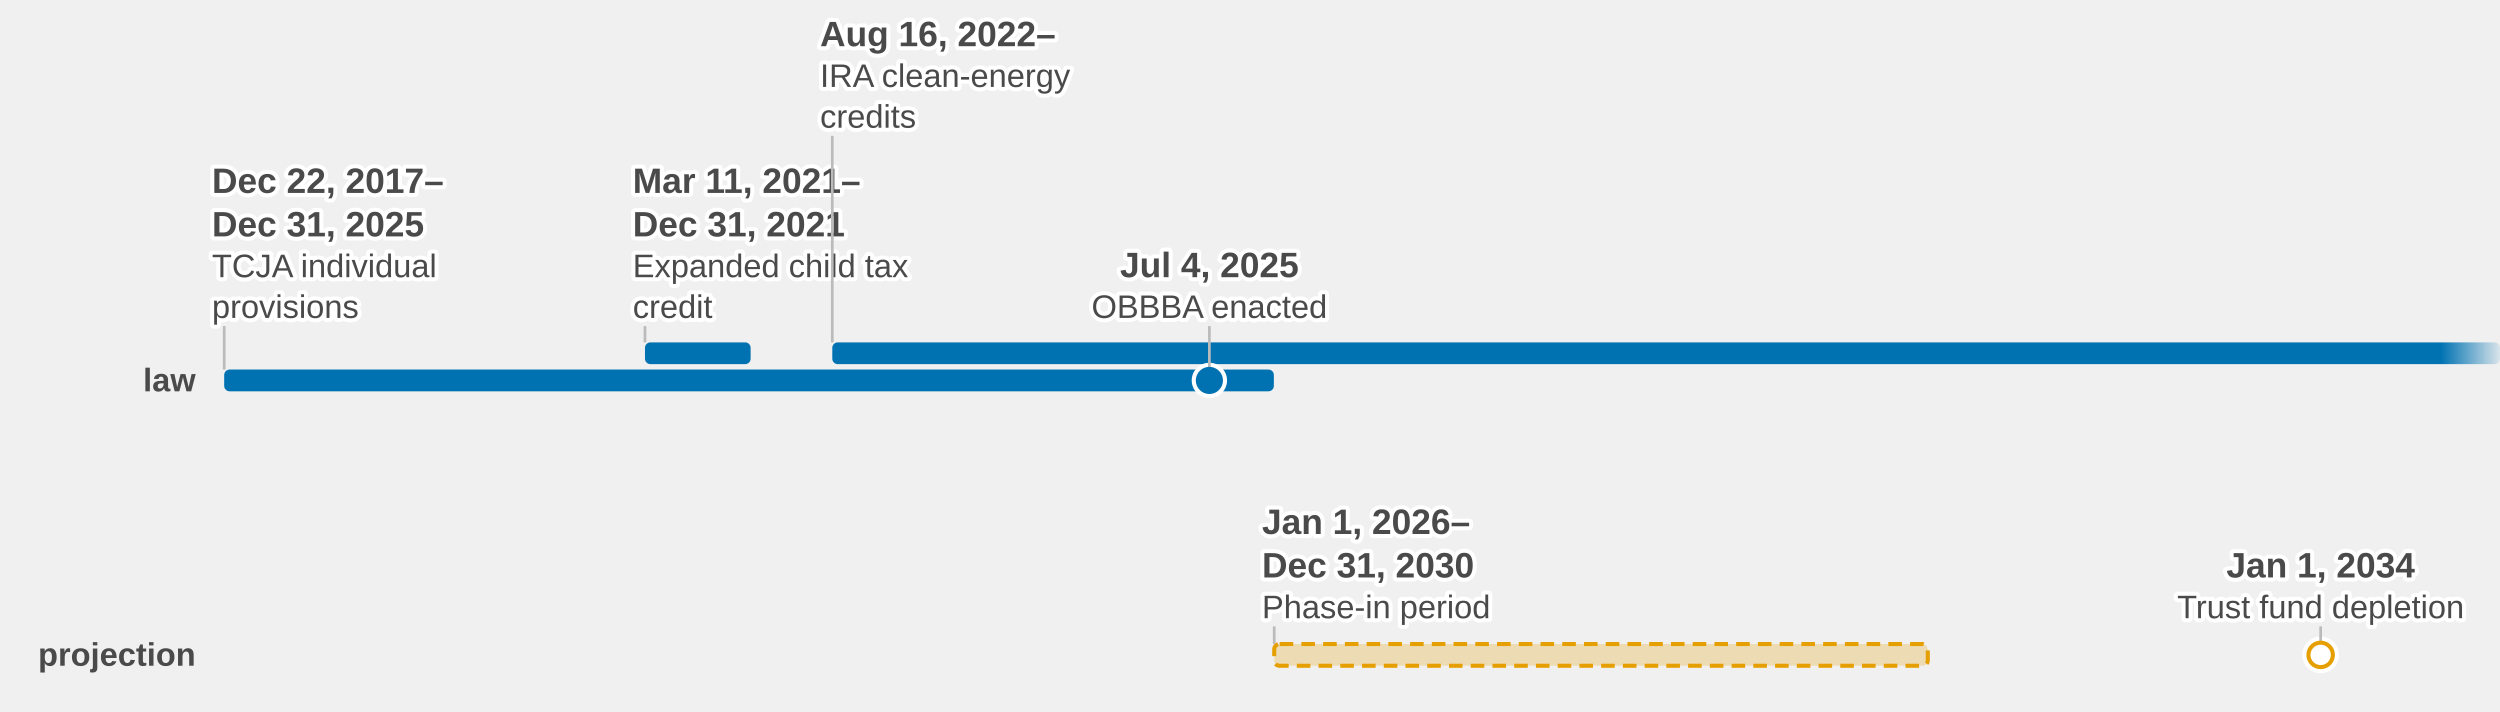
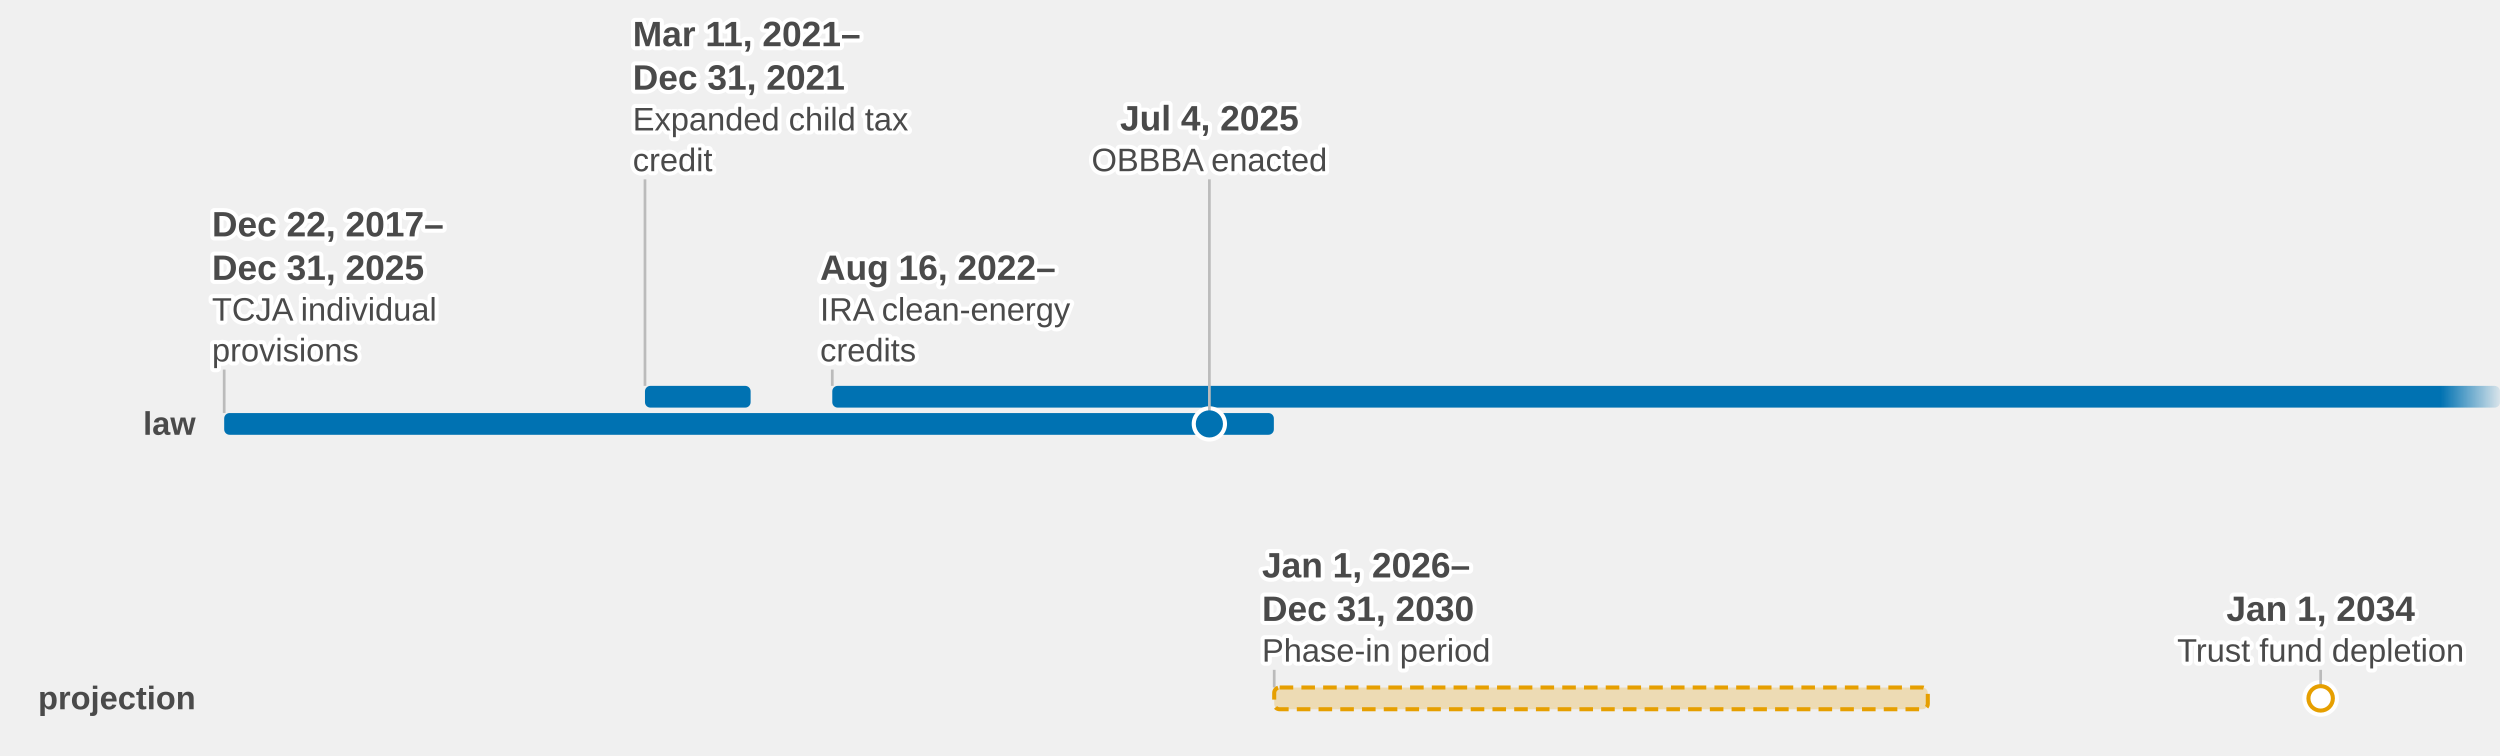
- <svg class="tbl-timeline" width="920" height="262" viewBox="0 0 920 262" font-family="Figtree, &quot;Source Sans 3&quot;, system-ui, -apple-system, &quot;Segoe UI&quot;, Arial, sans-serif">
+ <svg class="tbl-timeline" width="920" height="278" viewBox="0 0 920 278" font-family="Figtree, &quot;Source Sans 3&quot;, system-ui, -apple-system, &quot;Segoe UI&quot;, Arial, sans-serif">
  <defs>
    <linearGradient id="tblfade-0072B2-right-961" x1="0" y1="0" x2="1" y2="0">
      <stop offset="0.961" stop-color="#0072B2" stop-opacity="1" />
      <stop offset="1" stop-color="#0072B2" stop-opacity="0" />
    </linearGradient>
  </defs>
  <g class="tbl-timeline-chrome">
-     <line class="tbl-timeline-rule" x1="78" y1="140" x2="920" y2="140" stroke="#F0F0F0" stroke-width="2" />
-     <line class="tbl-timeline-rule" x1="78" y1="241" x2="920" y2="241" stroke="#F0F0F0" stroke-width="2" />
+     <line class="tbl-timeline-rule" x1="78" y1="156" x2="920" y2="156" stroke="#F0F0F0" stroke-width="2" />
+     <line class="tbl-timeline-rule" x1="78" y1="257" x2="920" y2="257" stroke="#F0F0F0" stroke-width="2" />
    <text class="tbl-timeline-lane-label" text-anchor="end" font-size="12" font-weight="700" fill="#4A4A4A">
-       <tspan x="72" y="144">law</tspan>
+       <tspan x="72" y="160">law</tspan>
    </text>
    <text class="tbl-timeline-lane-label" text-anchor="end" font-size="12" font-weight="700" fill="#4A4A4A">
-       <tspan x="72" y="245">projection</tspan>
+       <tspan x="72" y="261">projection</tspan>
    </text>
  </g>
  <g role="list" aria-label="Timeline, 6 events">
    <g role="listitem" aria-label="Dec 22, 2017–Dec 31, 2025: TCJA individual provisions.">
-       <polyline class="tbl-timeline-stem" data-series="law" fill="none" stroke="#BBBBBB" stroke-width="1" points="82.5,136 82.5,120" />
-       <rect class="tbl-timeline-span" data-series="law" x="82.5" y="136" width="386.28" height="8" rx="2" fill="#0072B2" />
+       <polyline class="tbl-timeline-stem" data-series="law" fill="none" stroke="#BBBBBB" stroke-width="1" points="82.5,152 82.5,136" />
+       <rect class="tbl-timeline-span" data-series="law" x="82.5" y="152" width="386.28" height="8" rx="2" fill="#0072B2" />
      <g class="tbl-timeline-label" data-series="law">
-         <text x="78" y="71" text-anchor="start" font-size="13" font-weight="700" fill="#4A4A4A" paint-order="stroke" stroke="#FFFFFF" stroke-width="3" stroke-linejoin="round">Dec 22, 2017–</text>
-         <text x="78" y="87" text-anchor="start" font-size="13" font-weight="700" fill="#4A4A4A" paint-order="stroke" stroke="#FFFFFF" stroke-width="3" stroke-linejoin="round">Dec 31, 2025</text>
-         <text x="78" y="102" text-anchor="start" font-size="12" font-weight="500" fill="#4A4A4A" paint-order="stroke" stroke="#FFFFFF" stroke-width="3" stroke-linejoin="round">TCJA individual</text>
-         <text x="78" y="117" text-anchor="start" font-size="12" font-weight="500" fill="#4A4A4A" paint-order="stroke" stroke="#FFFFFF" stroke-width="3" stroke-linejoin="round">provisions</text>
+         <text x="78" y="87" text-anchor="start" font-size="13" font-weight="700" fill="#4A4A4A" paint-order="stroke" stroke="#FFFFFF" stroke-width="3" stroke-linejoin="round">Dec 22, 2017–</text>
+         <text x="78" y="103" text-anchor="start" font-size="13" font-weight="700" fill="#4A4A4A" paint-order="stroke" stroke="#FFFFFF" stroke-width="3" stroke-linejoin="round">Dec 31, 2025</text>
+         <text x="78" y="118" text-anchor="start" font-size="12" font-weight="500" fill="#4A4A4A" paint-order="stroke" stroke="#FFFFFF" stroke-width="3" stroke-linejoin="round">TCJA individual</text>
+         <text x="78" y="133" text-anchor="start" font-size="12" font-weight="500" fill="#4A4A4A" paint-order="stroke" stroke="#FFFFFF" stroke-width="3" stroke-linejoin="round">provisions</text>
      </g>
    </g>
    <g role="listitem" aria-label="Mar 11, 2021–Dec 31, 2021: Expanded child tax credit.">
-       <polyline class="tbl-timeline-stem" data-series="law" fill="none" stroke="#BBBBBB" stroke-width="1" points="237.35,126 237.35,120" />
-       <rect class="tbl-timeline-span" data-series="law" x="237.35" y="126" width="38.88" height="8" rx="2" fill="#0072B2" />
+       <polyline class="tbl-timeline-stem" data-series="law" fill="none" stroke="#BBBBBB" stroke-width="1" points="237.35,142 237.35,66" />
+       <rect class="tbl-timeline-span" data-series="law" x="237.35" y="142" width="38.88" height="8" rx="2" fill="#0072B2" />
      <g class="tbl-timeline-label" data-series="law">
-         <text x="232.85" y="71" text-anchor="start" font-size="13" font-weight="700" fill="#4A4A4A" paint-order="stroke" stroke="#FFFFFF" stroke-width="3" stroke-linejoin="round">Mar 11, 2021–</text>
-         <text x="232.85" y="87" text-anchor="start" font-size="13" font-weight="700" fill="#4A4A4A" paint-order="stroke" stroke="#FFFFFF" stroke-width="3" stroke-linejoin="round">Dec 31, 2021</text>
-         <text x="232.85" y="102" text-anchor="start" font-size="12" font-weight="500" fill="#4A4A4A" paint-order="stroke" stroke="#FFFFFF" stroke-width="3" stroke-linejoin="round">Expanded child tax</text>
-         <text x="232.85" y="117" text-anchor="start" font-size="12" font-weight="500" fill="#4A4A4A" paint-order="stroke" stroke="#FFFFFF" stroke-width="3" stroke-linejoin="round">credit</text>
+         <text x="232.85" y="17" text-anchor="start" font-size="13" font-weight="700" fill="#4A4A4A" paint-order="stroke" stroke="#FFFFFF" stroke-width="3" stroke-linejoin="round">Mar 11, 2021–</text>
+         <text x="232.85" y="33" text-anchor="start" font-size="13" font-weight="700" fill="#4A4A4A" paint-order="stroke" stroke="#FFFFFF" stroke-width="3" stroke-linejoin="round">Dec 31, 2021</text>
+         <text x="232.85" y="48" text-anchor="start" font-size="12" font-weight="500" fill="#4A4A4A" paint-order="stroke" stroke="#FFFFFF" stroke-width="3" stroke-linejoin="round">Expanded child tax</text>
+         <text x="232.85" y="63" text-anchor="start" font-size="12" font-weight="500" fill="#4A4A4A" paint-order="stroke" stroke="#FFFFFF" stroke-width="3" stroke-linejoin="round">credit</text>
      </g>
    </g>
    <g role="listitem" aria-label="Aug 16, 2022–: IRA clean-energy credits.">
-       <polyline class="tbl-timeline-stem" data-series="law" fill="none" stroke="#BBBBBB" stroke-width="1" points="306.28,126 306.28,50" />
-       <rect class="tbl-timeline-span" data-series="law" x="306.28" y="126" width="613.72" height="8" rx="2" fill="url(#tblfade-0072B2-right-961)" />
+       <polyline class="tbl-timeline-stem" data-series="law" fill="none" stroke="#BBBBBB" stroke-width="1" points="306.28,142 306.28,136" />
+       <rect class="tbl-timeline-span" data-series="law" x="306.28" y="142" width="613.72" height="8" rx="2" fill="url(#tblfade-0072B2-right-961)" />
      <g class="tbl-timeline-label" data-series="law">
-         <text x="301.78" y="17" text-anchor="start" font-size="13" font-weight="700" fill="#4A4A4A" paint-order="stroke" stroke="#FFFFFF" stroke-width="3" stroke-linejoin="round">Aug 16, 2022–</text>
-         <text x="301.78" y="32" text-anchor="start" font-size="12" font-weight="500" fill="#4A4A4A" paint-order="stroke" stroke="#FFFFFF" stroke-width="3" stroke-linejoin="round">IRA clean-energy</text>
-         <text x="301.78" y="47" text-anchor="start" font-size="12" font-weight="500" fill="#4A4A4A" paint-order="stroke" stroke="#FFFFFF" stroke-width="3" stroke-linejoin="round">credits</text>
+         <text x="301.78" y="103" text-anchor="start" font-size="13" font-weight="700" fill="#4A4A4A" paint-order="stroke" stroke="#FFFFFF" stroke-width="3" stroke-linejoin="round">Aug 16, 2022–</text>
+         <text x="301.78" y="118" text-anchor="start" font-size="12" font-weight="500" fill="#4A4A4A" paint-order="stroke" stroke="#FFFFFF" stroke-width="3" stroke-linejoin="round">IRA clean-energy</text>
+         <text x="301.78" y="133" text-anchor="start" font-size="12" font-weight="500" fill="#4A4A4A" paint-order="stroke" stroke="#FFFFFF" stroke-width="3" stroke-linejoin="round">credits</text>
      </g>
    </g>
    <g role="listitem" aria-label="Jul 4, 2025: OBBBA enacted.">
-       <circle class="tbl-timeline-marker-halo" data-series="law" cx="445.05" cy="140" r="6.5" fill="#FFFFFF" />
-       <polyline class="tbl-timeline-stem" data-series="law" fill="none" stroke="#BBBBBB" stroke-width="1" points="445.05,135.5 445.05,120" />
-       <circle class="tbl-timeline-marker" data-series="law" cx="445.05" cy="140" r="4.5" fill="#0072B2" stroke="#0072B2" stroke-width="1" />
+       <circle class="tbl-timeline-marker-halo" data-series="law" cx="445.05" cy="156" r="6.5" fill="#FFFFFF" />
+       <polyline class="tbl-timeline-stem" data-series="law" fill="none" stroke="#BBBBBB" stroke-width="1" points="445.05,151.5 445.05,66" />
+       <circle class="tbl-timeline-marker" data-series="law" cx="445.05" cy="156" r="4.5" fill="#0072B2" stroke="#0072B2" stroke-width="1" />
      <g class="tbl-timeline-label" data-series="law">
-         <text x="445.05" y="102" text-anchor="middle" font-size="13" font-weight="700" fill="#4A4A4A" paint-order="stroke" stroke="#FFFFFF" stroke-width="3" stroke-linejoin="round">Jul 4, 2025</text>
-         <text x="445.05" y="117" text-anchor="middle" font-size="12" font-weight="500" fill="#4A4A4A" paint-order="stroke" stroke="#FFFFFF" stroke-width="3" stroke-linejoin="round">OBBBA enacted</text>
+         <text x="445.05" y="48" text-anchor="middle" font-size="13" font-weight="700" fill="#4A4A4A" paint-order="stroke" stroke="#FFFFFF" stroke-width="3" stroke-linejoin="round">Jul 4, 2025</text>
+         <text x="445.05" y="63" text-anchor="middle" font-size="12" font-weight="500" fill="#4A4A4A" paint-order="stroke" stroke="#FFFFFF" stroke-width="3" stroke-linejoin="round">OBBBA enacted</text>
      </g>
    </g>
    <g role="listitem" aria-label="Jan 1, 2026–Dec 31, 2030: Phase-in period.">
-       <polyline class="tbl-timeline-stem" data-series="projection" fill="none" stroke="#BBBBBB" stroke-width="1" points="468.91,237 468.91,230.5" />
-       <rect class="tbl-timeline-span" data-series="projection" x="468.91" y="237" width="240.52" height="8" rx="2" fill="#E69F00" fill-opacity="0.25" stroke="#E69F00" stroke-width="1.5" stroke-dasharray="5 3" />
+       <polyline class="tbl-timeline-stem" data-series="projection" fill="none" stroke="#BBBBBB" stroke-width="1" points="468.91,253 468.91,246.5" />
+       <rect class="tbl-timeline-span" data-series="projection" x="468.91" y="253" width="240.52" height="8" rx="2" fill="#E69F00" fill-opacity="0.25" stroke="#E69F00" stroke-width="1.5" stroke-dasharray="5 3" />
      <g class="tbl-timeline-label" data-series="projection">
-         <text x="464.41" y="196.5" text-anchor="start" font-size="13" font-weight="700" fill="#4A4A4A" paint-order="stroke" stroke="#FFFFFF" stroke-width="3" stroke-linejoin="round">Jan 1, 2026–</text>
-         <text x="464.41" y="212.5" text-anchor="start" font-size="13" font-weight="700" fill="#4A4A4A" paint-order="stroke" stroke="#FFFFFF" stroke-width="3" stroke-linejoin="round">Dec 31, 2030</text>
-         <text x="464.41" y="227.5" text-anchor="start" font-size="12" font-weight="500" fill="#4A4A4A" paint-order="stroke" stroke="#FFFFFF" stroke-width="3" stroke-linejoin="round">Phase-in period</text>
+         <text x="464.41" y="212.5" text-anchor="start" font-size="13" font-weight="700" fill="#4A4A4A" paint-order="stroke" stroke="#FFFFFF" stroke-width="3" stroke-linejoin="round">Jan 1, 2026–</text>
+         <text x="464.41" y="228.5" text-anchor="start" font-size="13" font-weight="700" fill="#4A4A4A" paint-order="stroke" stroke="#FFFFFF" stroke-width="3" stroke-linejoin="round">Dec 31, 2030</text>
+         <text x="464.41" y="243.5" text-anchor="start" font-size="12" font-weight="500" fill="#4A4A4A" paint-order="stroke" stroke="#FFFFFF" stroke-width="3" stroke-linejoin="round">Phase-in period</text>
      </g>
    </g>
    <g role="listitem" aria-label="Jan 1, 2034: Trust fund depletion.">
-       <circle class="tbl-timeline-marker-halo" data-series="projection" cx="854" cy="241" r="6.75" fill="#FFFFFF" />
-       <polyline class="tbl-timeline-stem" data-series="projection" fill="none" stroke="#BBBBBB" stroke-width="1" points="854,236.5 854,230.5" />
-       <circle class="tbl-timeline-marker" data-series="projection" cx="854" cy="241" r="4.5" fill="#FFFFFF" stroke="#E69F00" stroke-width="1.5" />
+       <circle class="tbl-timeline-marker-halo" data-series="projection" cx="854" cy="257" r="6.75" fill="#FFFFFF" />
+       <polyline class="tbl-timeline-stem" data-series="projection" fill="none" stroke="#BBBBBB" stroke-width="1" points="854,252.5 854,246.5" />
+       <circle class="tbl-timeline-marker" data-series="projection" cx="854" cy="257" r="4.5" fill="#FFFFFF" stroke="#E69F00" stroke-width="1.5" />
      <g class="tbl-timeline-label" data-series="projection">
-         <text x="854" y="212.5" text-anchor="middle" font-size="13" font-weight="700" fill="#4A4A4A" paint-order="stroke" stroke="#FFFFFF" stroke-width="3" stroke-linejoin="round">Jan 1, 2034</text>
-         <text x="854" y="227.5" text-anchor="middle" font-size="12" font-weight="500" fill="#4A4A4A" paint-order="stroke" stroke="#FFFFFF" stroke-width="3" stroke-linejoin="round">Trust fund depletion</text>
+         <text x="854" y="228.5" text-anchor="middle" font-size="13" font-weight="700" fill="#4A4A4A" paint-order="stroke" stroke="#FFFFFF" stroke-width="3" stroke-linejoin="round">Jan 1, 2034</text>
+         <text x="854" y="243.5" text-anchor="middle" font-size="12" font-weight="500" fill="#4A4A4A" paint-order="stroke" stroke="#FFFFFF" stroke-width="3" stroke-linejoin="round">Trust fund depletion</text>
      </g>
    </g>
  </g>
</svg>
